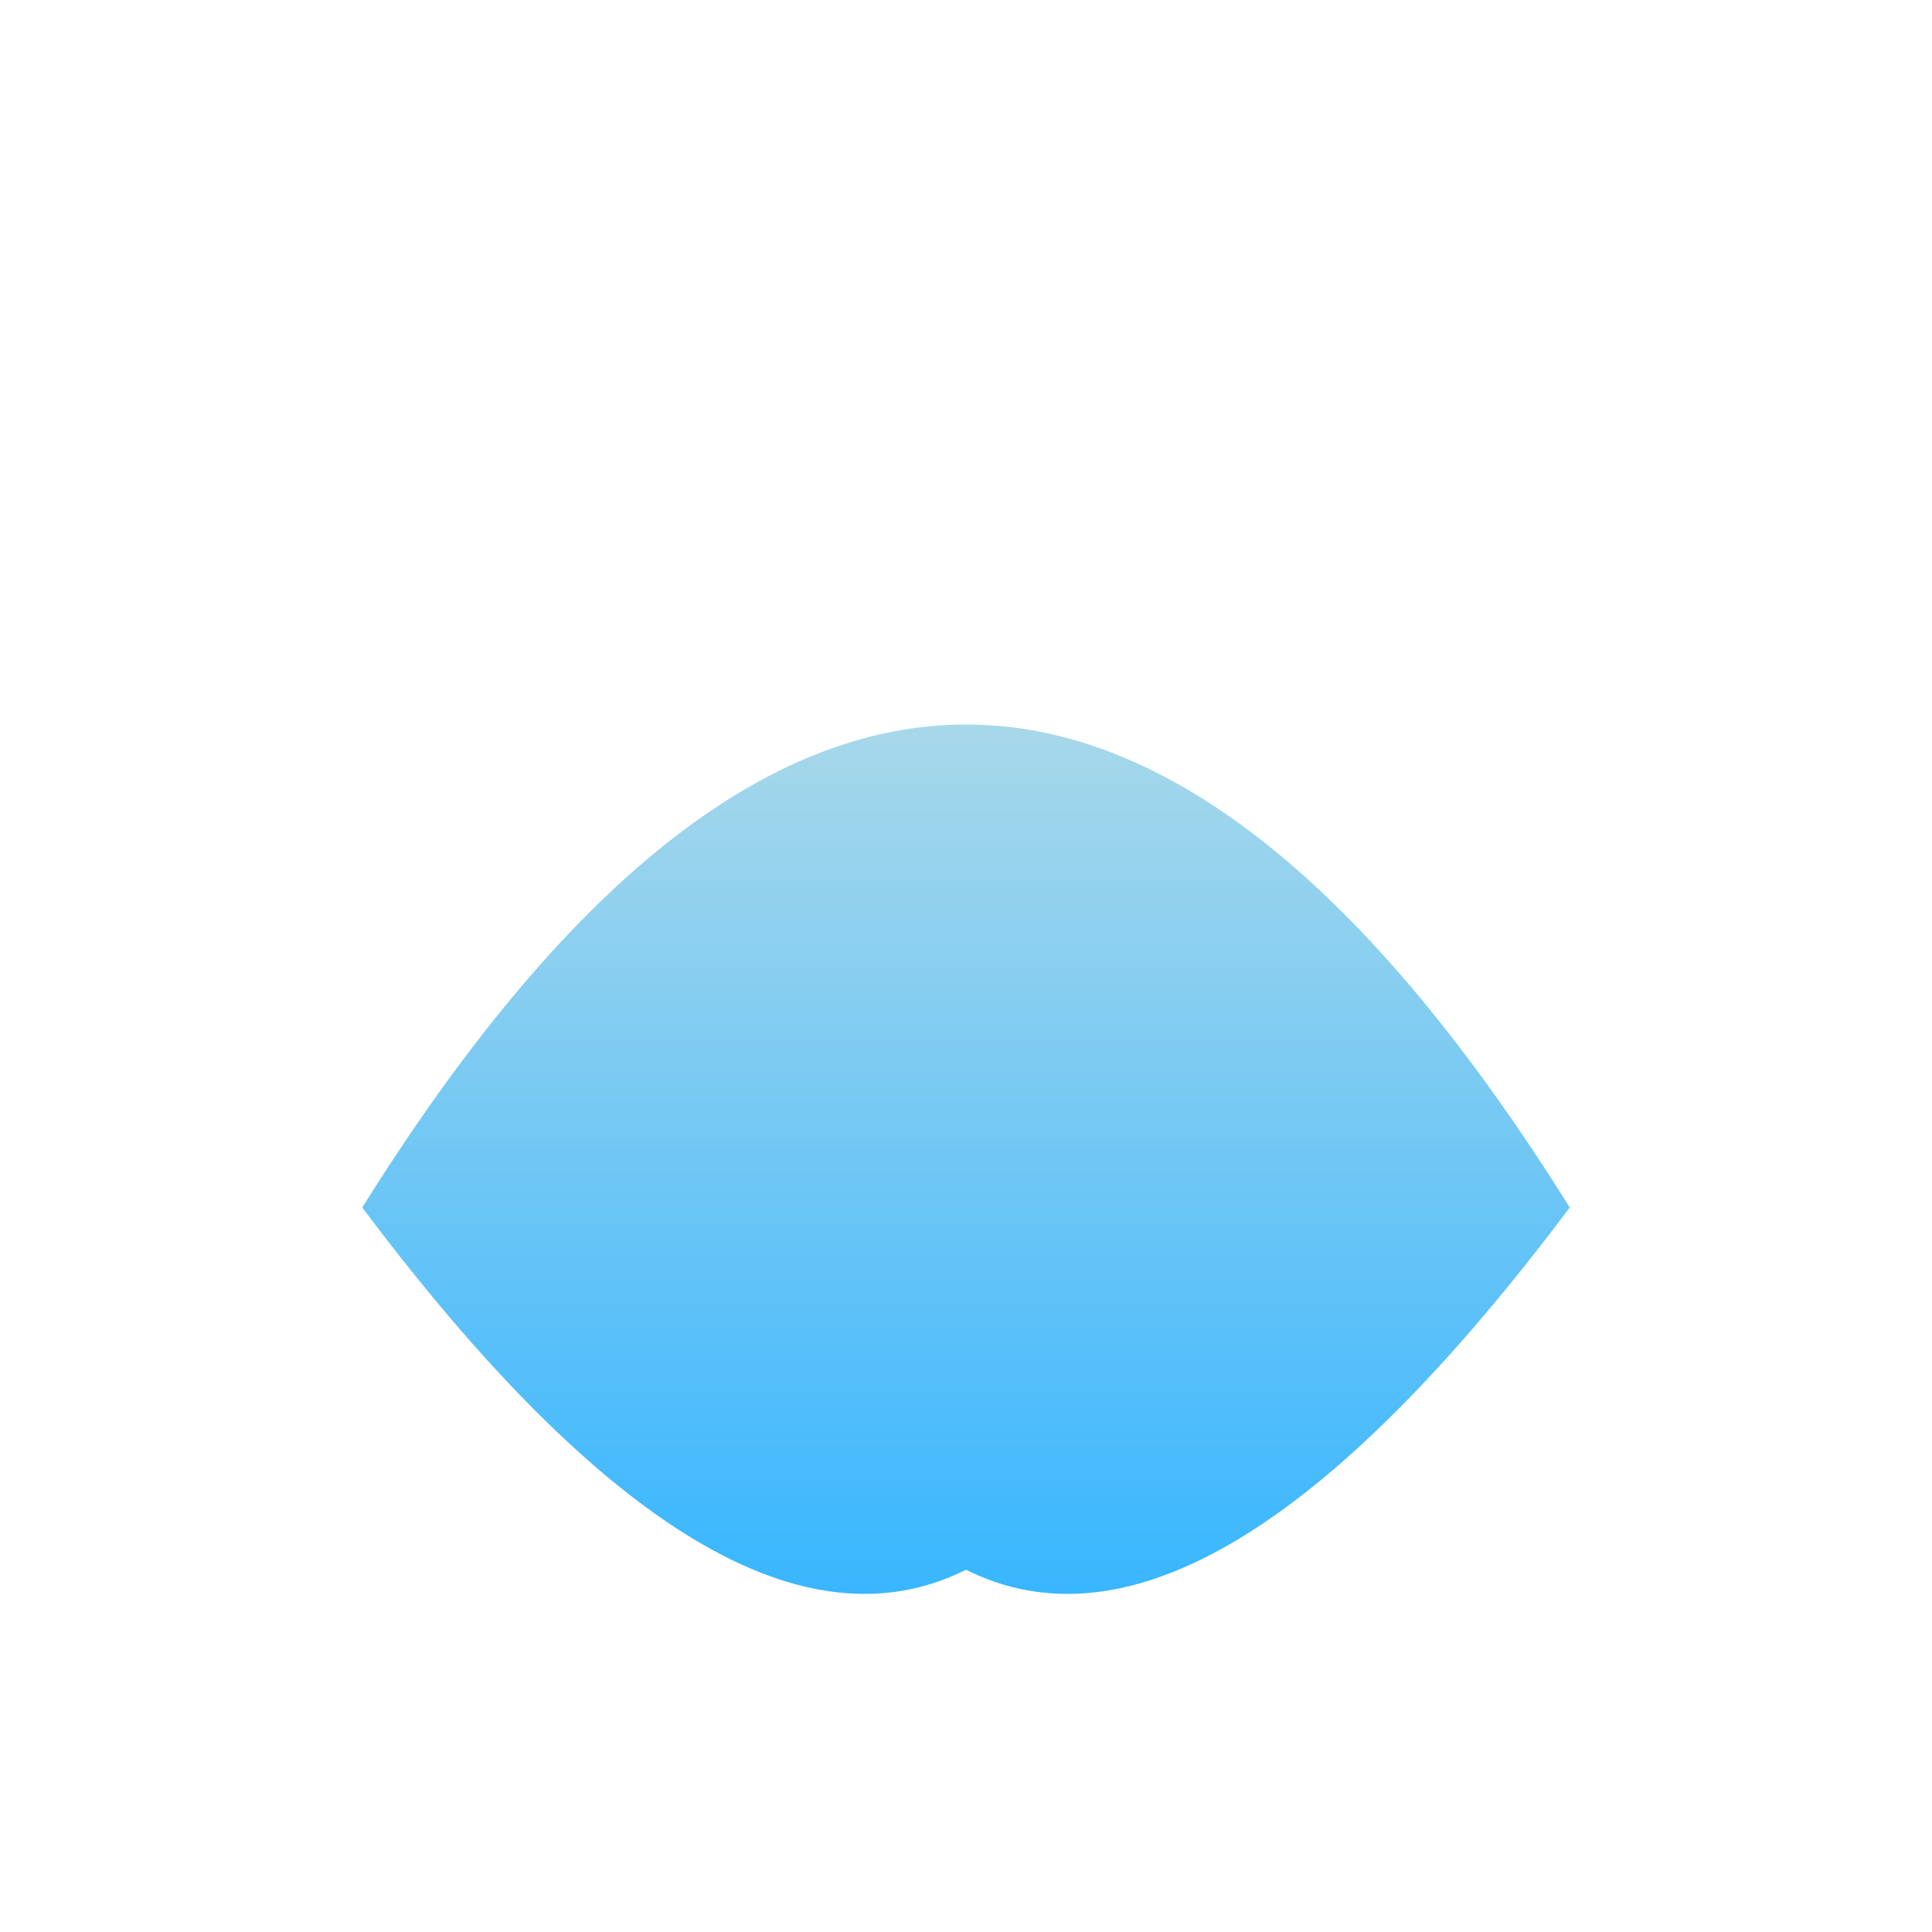
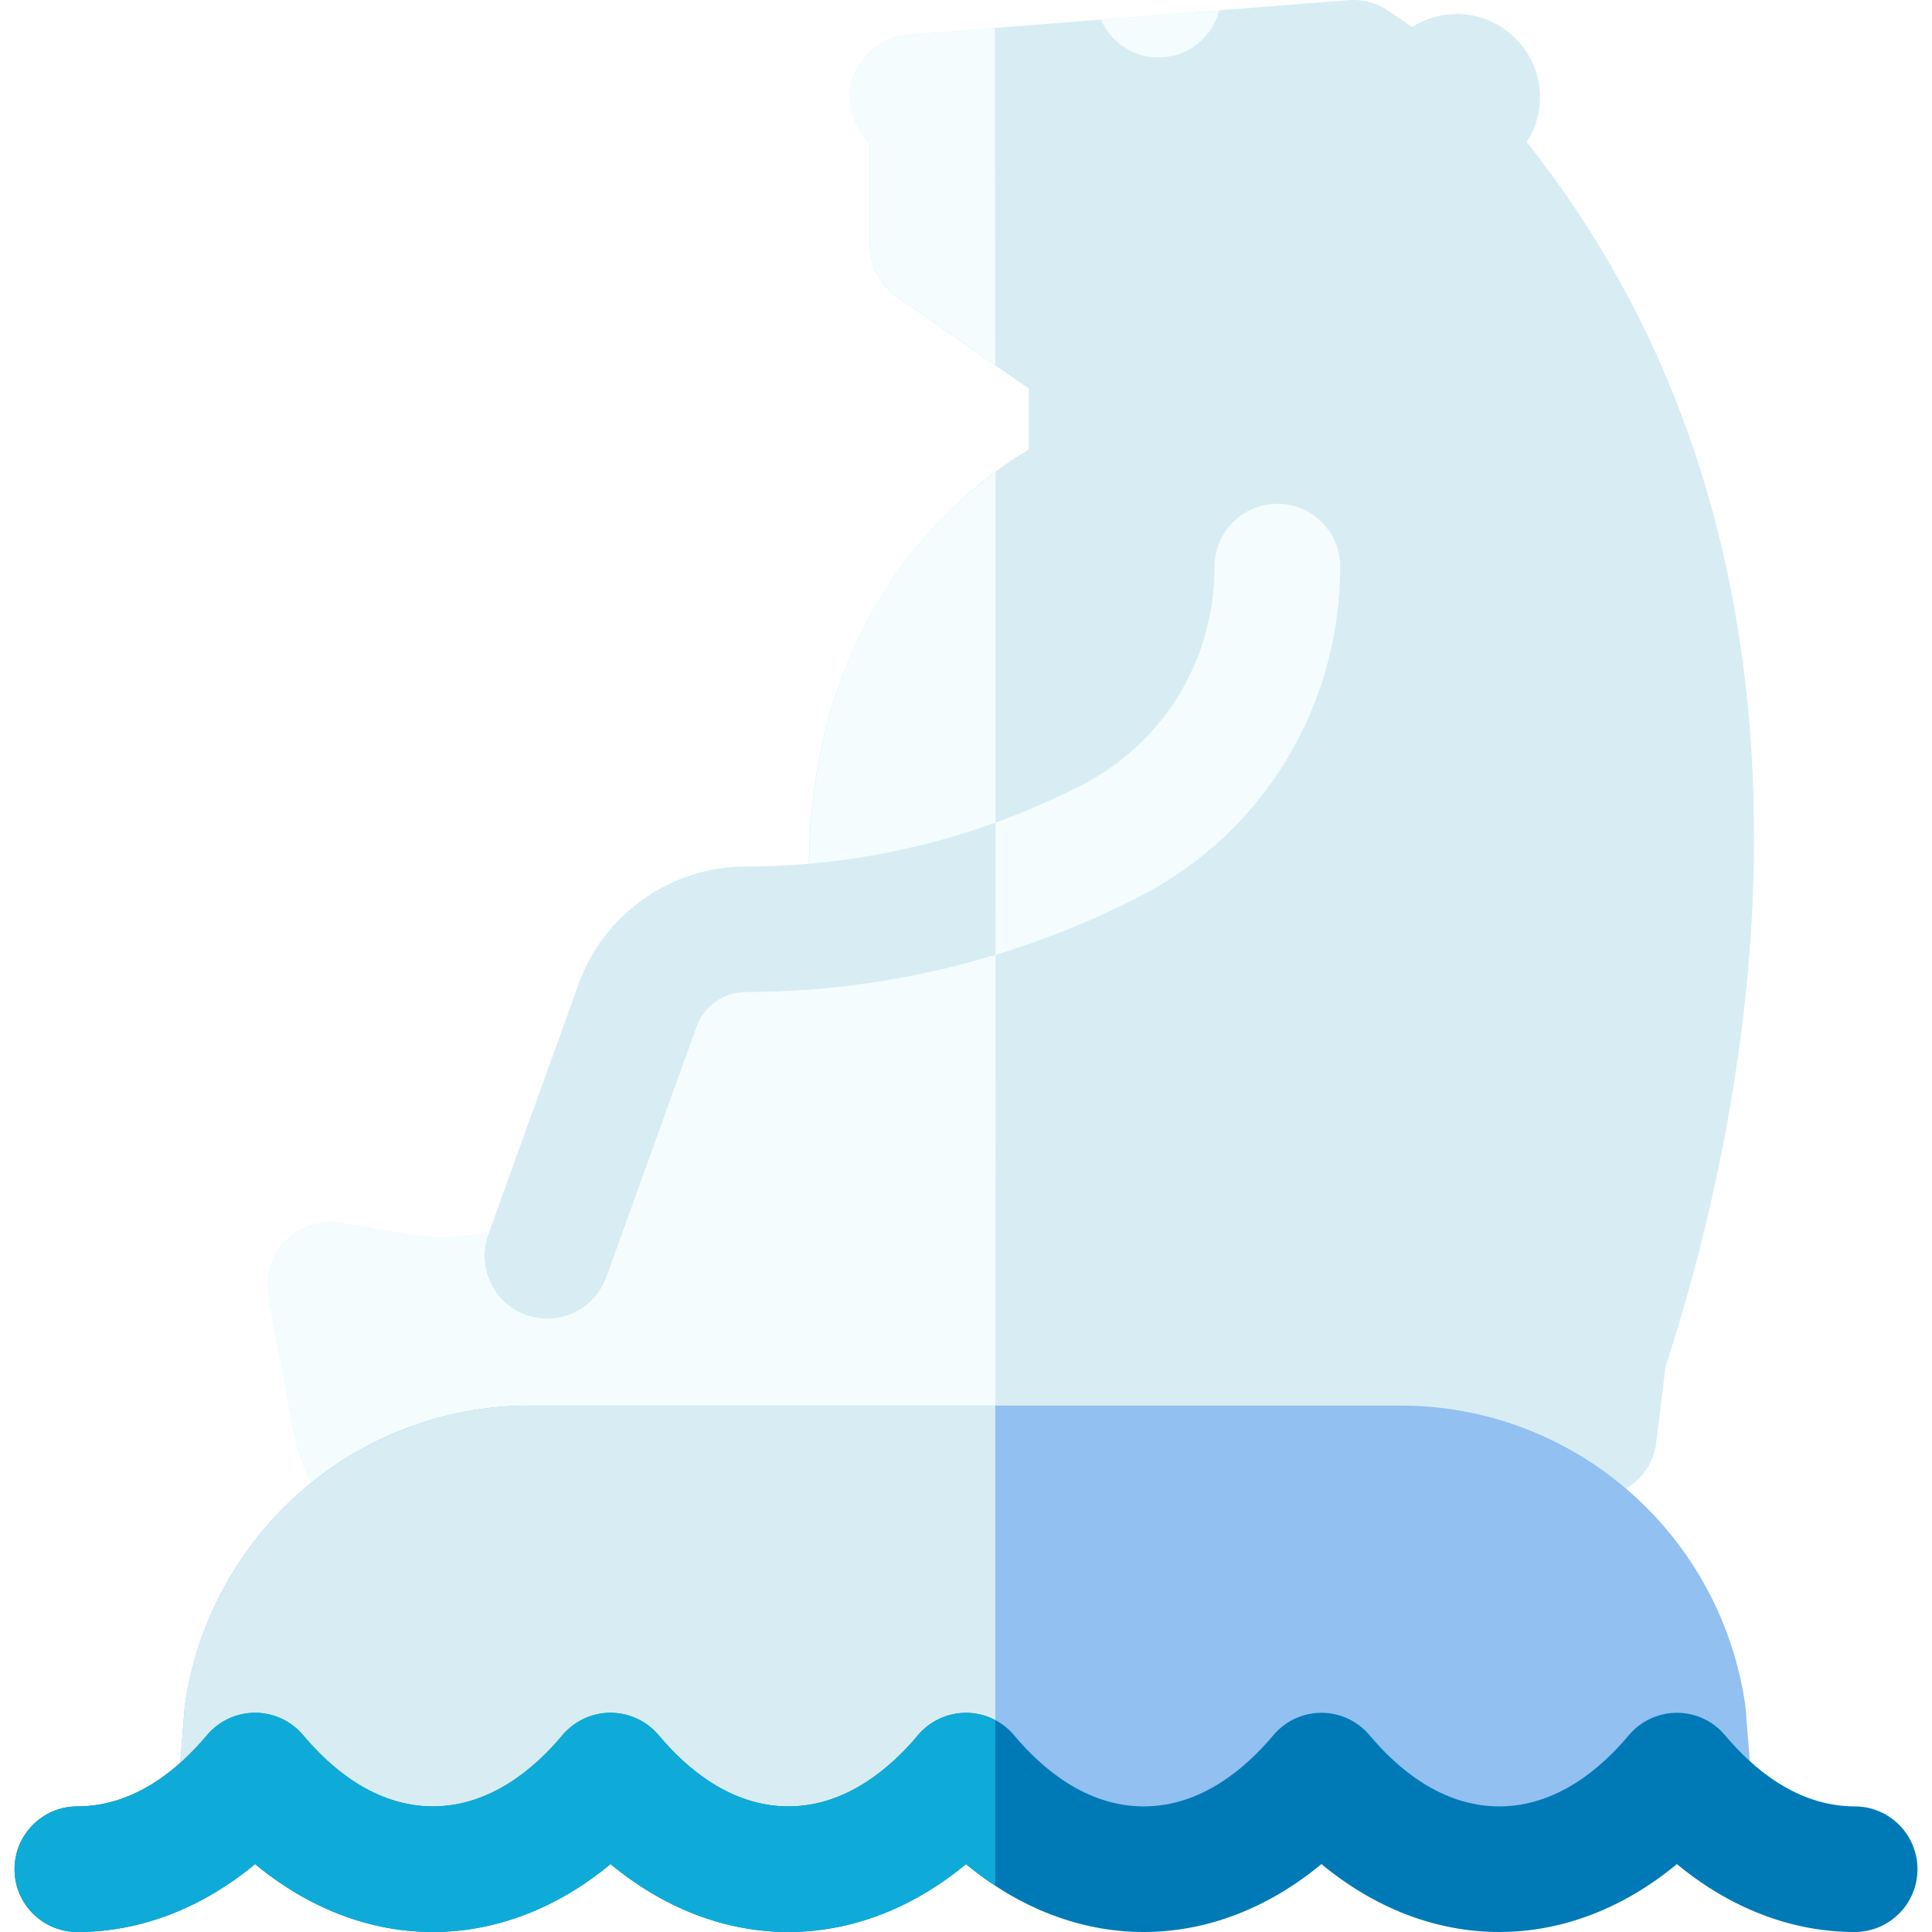
- <svg xmlns="http://www.w3.org/2000/svg" viewBox="0 0 128 128">
-   <defs>
-     <linearGradient id="iceGradient" x1="0%" y1="0%" x2="0%" y2="100%">
-       <stop offset="0%" stop-color="#a8d8ea" />
-       <stop offset="100%" stop-color="#38b6ff" />
-     </linearGradient>
-   </defs>
-   <path fill="url(#iceGradient)" d="M24 80 Q64 16 104 80 Q80 112 64 104 Q48 112 24 80 Z" />
+ <svg xmlns="http://www.w3.org/2000/svg" height="800px" width="800px" version="1.1" id="Layer_1" viewBox="0 0 512 512" xml:space="preserve">
+   <path style="fill:#D7EDF3;" d="M464.457,204.71c-3.014-64.752-23.121-120.797-59.834-167.05c2.196-3.431,3.486-7.495,3.486-11.862  c0-12.179-9.908-22.087-22.087-22.087c-4.353,0-8.404,1.283-11.828,3.465l-6.005-4.186c-3.158-2.201-6.986-3.241-10.82-2.938  L240.739,9.214c-9.164,0.72-16.178,8.732-15.46,17.896c0.344,4.383,2.979,8.22,5.198,10.967v27.234  c0,5.418,3.077,10.496,7.507,13.613l34.656,24.067v16.141c-19.972,11.835-58.327,44.3-58.327,112.054  c0,1.117-0.02,2.207,0.189,3.262c-5.554,0.484-11.198,0.738-16.777,0.738c-19.8,0-37.65,12.515-44.366,31.143l-21.403,59.326  c-7.367,2.313-15.17,2.869-22.88,1.592l-18.81-3.113c-5.347-0.884-10.804,0.893-14.604,4.768c-3.799,3.875-5.472,9.359-4.479,14.694  l6.678,35.934c4.154,22.288,23.637,38.465,46.326,38.465h241.657c7.198,0,13.31-4.577,15.632-10.972  c3.216,3.918,7.98,6.076,12.863,6.076c2.831,0,5.699-0.722,8.324-2.242l28.109-16.274c4.526-2.62,7.557-7.214,8.184-12.407  l2.392-19.791C453.62,324.544,467.355,266.961,464.457,204.71z" />
+   <path style="fill:#F4FCFD;" d="M214.409,231.186c0,1.117-0.068,2.207,0.141,3.262c-5.554,0.484-11.222,0.738-16.801,0.738  c-19.8,0-37.661,12.515-44.378,31.143l-21.409,59.327c-7.367,2.313-15.173,2.869-22.882,1.592l-18.813-3.113  c-5.347-0.884-10.805,0.893-14.605,4.768c-3.799,3.875-5.472,9.359-4.479,14.694l6.678,35.934  c4.154,22.288,23.637,38.465,46.326,38.465h139.577l0.07-292.875C242.753,140.421,214.409,172.62,214.409,231.186z" />
+   <path style="fill:#D7EDF3;" d="M338.52,133.506c-9.192,0-16.643,7.452-16.643,16.643c0,24.438-13.321,46.533-34.765,57.661  c-27.519,14.281-58.452,21.828-89.453,21.828c-19.8,0-37.615,12.515-44.332,31.143l-23.942,66.413  c-3.118,8.647,1.365,18.185,10.013,21.301c1.865,0.672,3.769,0.991,5.643,0.991c6.817,0,13.213-4.221,15.658-11.003l23.941-66.413  c1.973-5.47,7.204-9.146,13.018-9.146c36.315,0,72.55-8.842,104.785-25.57c32.519-16.874,52.72-50.291,52.72-87.206  C355.164,140.957,347.712,133.506,338.52,133.506z" />
+   <g>
+     <path style="fill:#F4FCFD;" d="M230.478,38.077v27.234c0,5.418,3.138,10.496,7.568,13.613l25.718,17.818l-0.113-89.328l-22.912,1.8   c-9.164,0.72-16.178,8.732-15.46,17.896C225.624,31.493,228.259,35.33,230.478,38.077z" />
+     <path style="fill:#F4FCFD;" d="M184.641,272.07L160.7,338.483c-2.445,6.783-8.842,11.004-15.658,11.004   c-1.873,0-3.778-0.318-5.643-0.991c-8.648-3.117-13.131-12.655-10.013-21.301l0.325-0.902c-6.696,1.759-13.701,2.105-20.63,0.956   l-18.813-3.113c-5.347-0.884-10.805,0.893-14.605,4.768c-3.799,3.875-5.472,9.359-4.479,14.694l6.678,35.934   c4.154,22.288,23.637,38.465,46.326,38.465h139.577l0.039-164.938c-21.407,6.495-43.759,9.867-66.144,9.867   C191.845,262.925,186.614,266.6,184.641,272.07z" />
+     <path style="fill:#F4FCFD;" d="M338.52,133.506c-9.192,0-16.643,7.452-16.643,16.643c0,24.438-13.321,46.533-34.765,57.661   c-7.532,3.908-15.326,7.293-23.301,10.177l-0.008,35.072c13.32-4.042,26.277-9.287,38.64-15.704   c32.519-16.874,52.72-50.291,52.72-87.206C355.164,140.957,347.712,133.506,338.52,133.506z" />
+   </g>
+   <path style="fill:#91C0F1;" d="M63.791,492.337c-4.644,0-9.075-1.939-12.225-5.349c-3.151-3.41-4.734-7.981-4.367-12.609  l1.714-21.623c0.028-0.361,0.07-0.72,0.121-1.077c3.18-21.892,14.127-41.964,30.822-56.518c16.76-14.61,38.169-22.655,60.285-22.655  H371.38c22.116,0,43.526,8.045,60.286,22.655c16.697,14.554,27.642,34.626,30.822,56.518c0.052,0.358,0.093,0.717,0.121,1.077  l1.714,21.623c0.367,4.628-1.216,9.199-4.367,12.609c-3.15,3.411-7.582,5.349-12.225,5.349" />
+   <path style="fill:#D7EDF3;" d="M263.765,492.337V372.504H140.142c-22.116,0-43.525,8.045-60.285,22.655  c-16.696,14.554-27.642,34.626-30.822,56.518c-0.052,0.357-0.093,0.717-0.121,1.077L47.2,474.377  c-0.367,4.628,1.216,9.199,4.367,12.609c3.15,3.411,7.652,5.349,12.294,5.349" />
+   <path style="fill:#007AB7;" d="M491.502,512c-16.704,0-32.977-6.292-47.105-17.998C430.272,505.708,414.002,512,397.298,512  s-32.976-6.293-47.105-17.998C336.068,505.708,319.798,512,303.095,512c-16.7,0-32.969-6.29-47.096-17.99  c-14.127,11.7-30.398,17.99-47.096,17.99c-16.703,0-32.976-6.293-47.105-17.998C147.674,505.708,131.403,512,114.7,512  s-32.977-6.292-47.105-17.998C53.47,505.708,37.199,512,20.496,512c-9.192,0-16.643-7.452-16.643-16.643  c0-9.192,7.452-16.643,16.643-16.643c15.356,0,27.143-10.245,34.328-18.838c3.162-3.782,7.837-5.968,12.767-5.968  s9.607,2.185,12.769,5.966c7.189,8.595,18.981,18.84,34.341,18.84c15.356,0,27.142-10.243,34.326-18.838  c3.162-3.782,7.837-5.968,12.768-5.968c4.929,0,9.605,2.184,12.769,5.965c7.189,8.596,18.982,18.841,34.341,18.841  c15.354,0,27.144-10.24,34.332-18.83c3.162-3.779,7.837-5.963,12.764-5.963s9.602,2.184,12.764,5.963  c7.189,8.59,18.979,18.83,34.332,18.83c15.355,0,27.142-10.245,34.328-18.838c3.161-3.782,7.837-5.968,12.767-5.968  c4.93,0,9.605,2.184,12.769,5.965c7.189,8.596,18.982,18.841,34.341,18.841c15.355,0,27.143-10.245,34.328-18.838  c3.162-3.782,7.837-5.968,12.767-5.968s9.607,2.185,12.769,5.966c7.189,8.595,18.981,18.84,34.341,18.84  c9.192,0,16.643,7.452,16.643,16.643S500.694,512,491.502,512z" />
+   <path style="fill:#0EABD9;" d="M263.768,499.76c-2.652-1.741-5.245-3.658-7.769-5.75c-14.127,11.7-30.398,17.99-47.096,17.99  c-16.703,0-32.976-6.293-47.105-17.998C147.674,505.708,131.403,512,114.7,512s-32.977-6.292-47.105-17.998  C53.47,505.708,37.199,512,20.496,512c-9.192,0-16.643-7.452-16.643-16.643c0-9.192,7.452-16.643,16.643-16.643  c15.356,0,27.143-10.245,34.328-18.838c3.162-3.783,7.837-5.968,12.767-5.968s9.607,2.185,12.769,5.966  c7.189,8.595,18.981,18.84,34.341,18.84c15.356,0,27.142-10.243,34.326-18.838c3.162-3.782,7.837-5.968,12.768-5.968  c4.929,0,9.605,2.184,12.769,5.965c7.189,8.596,18.982,18.841,34.341,18.841c15.354,0,27.144-10.24,34.332-18.83  c3.162-3.779,7.837-5.963,12.764-5.963c2.738,0,5.398,0.675,7.764,1.922L263.768,499.76z" />
+   <path style="fill:#F4FCFD;" d="M307.038,15.226c7.753,0,14.249-5.309,16.099-12.485l-31.365,2.464  C294.333,11.099,300.201,15.226,307.038,15.226z" />
</svg>
